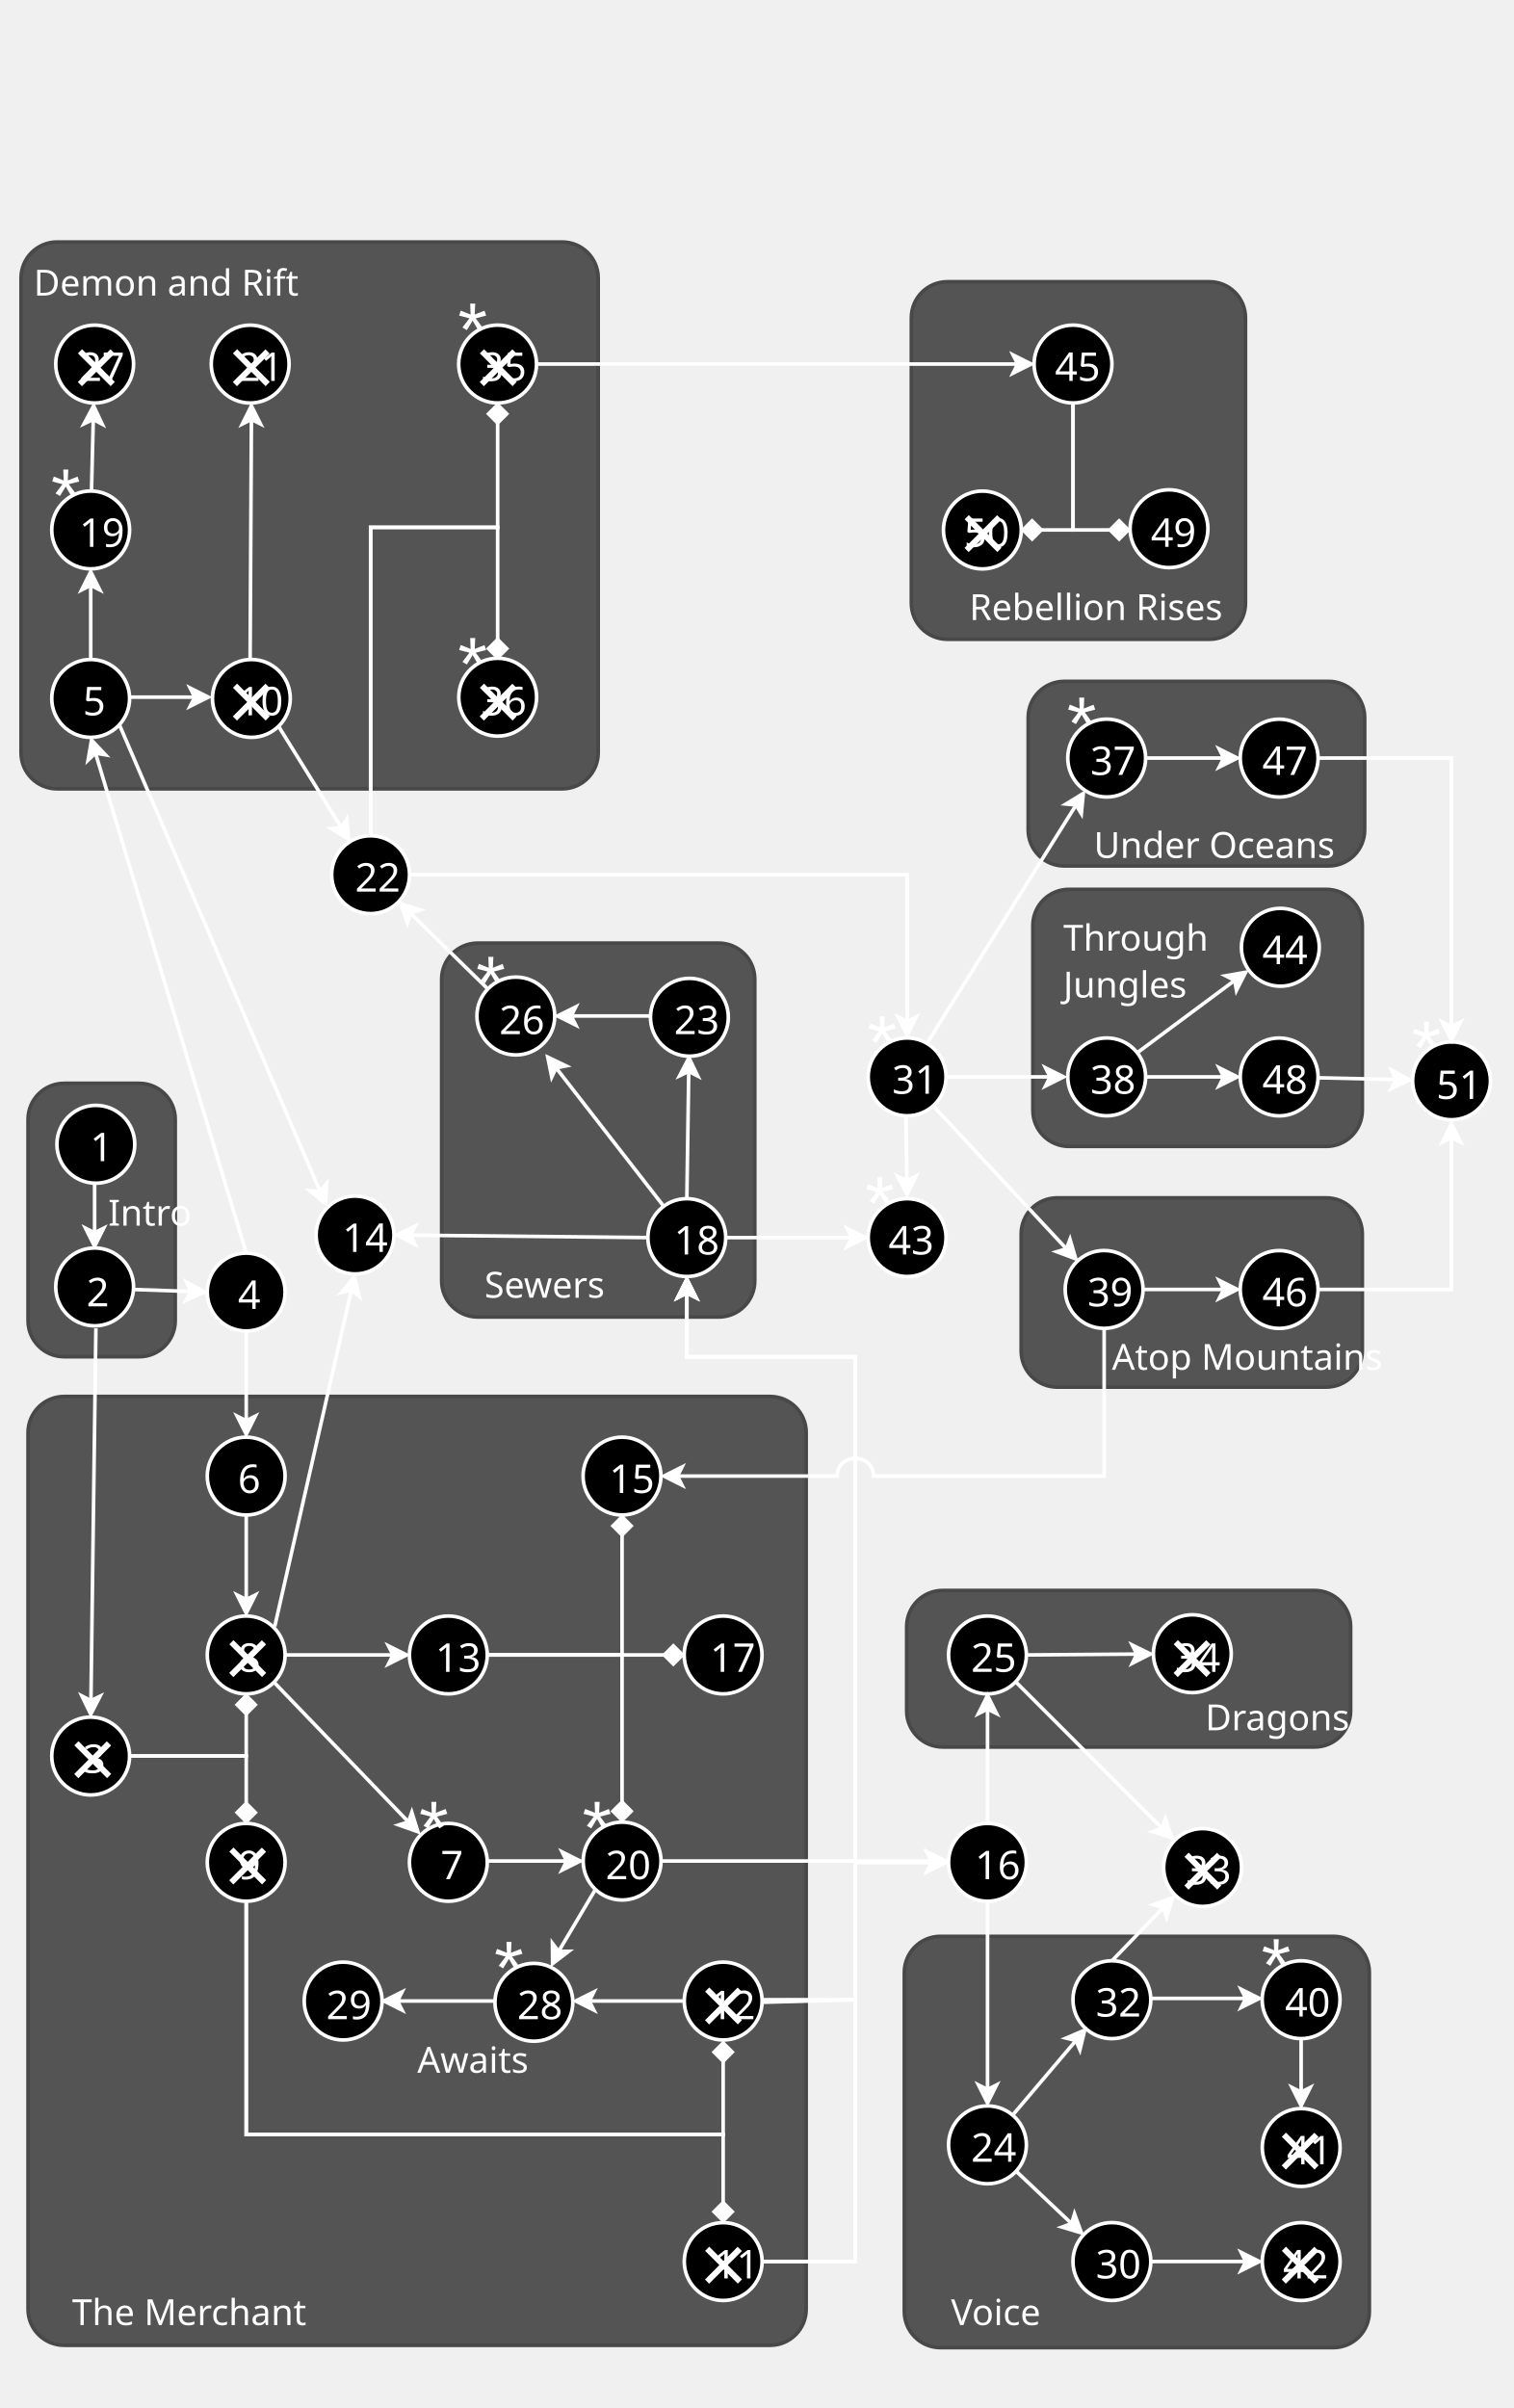
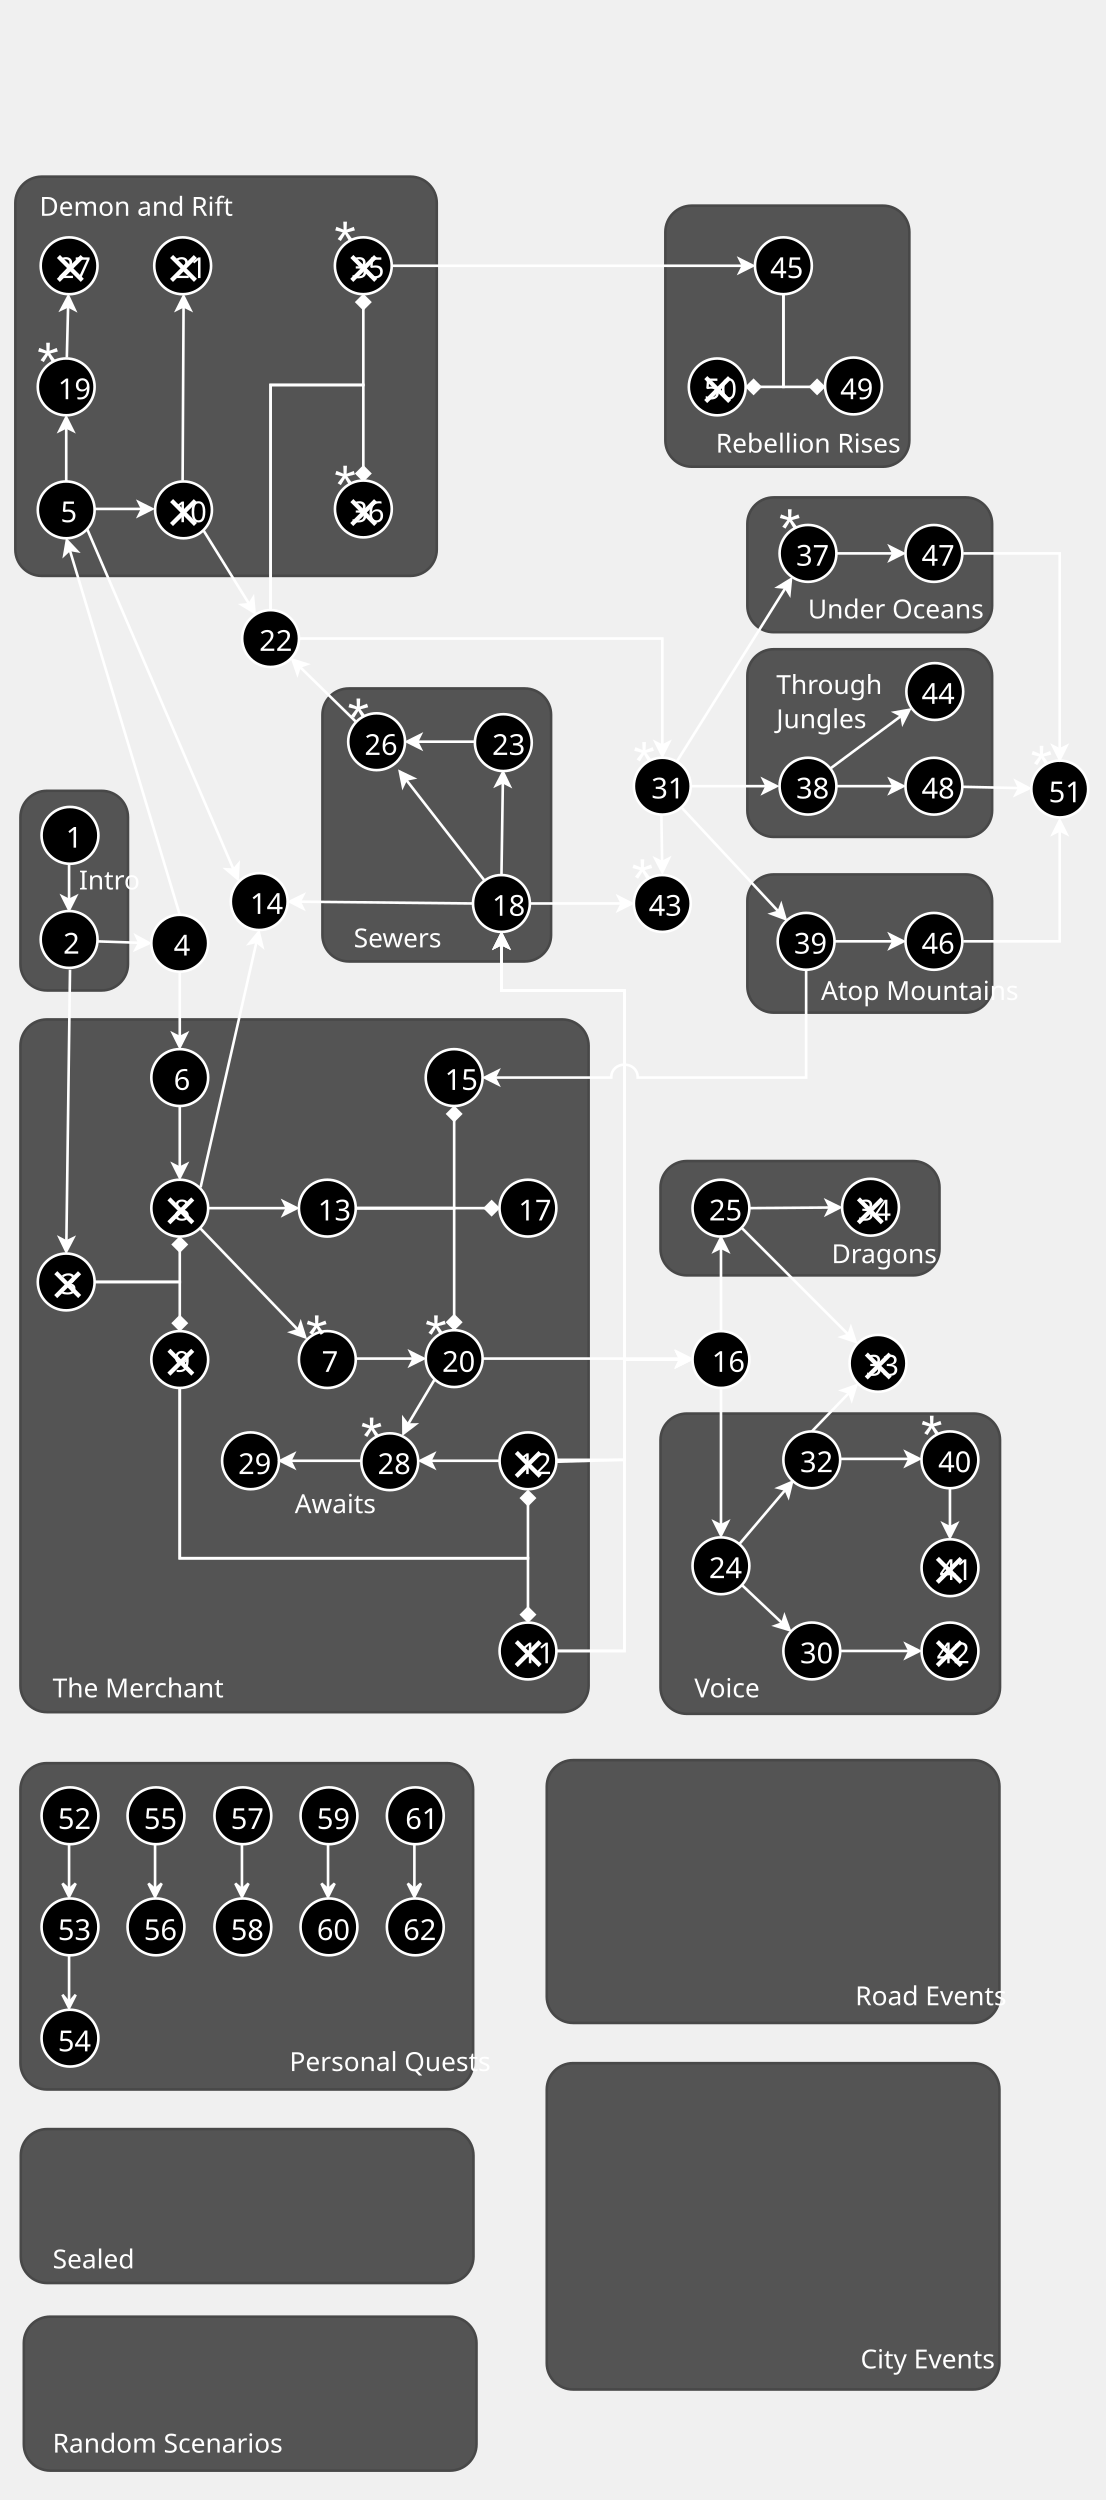
- <svg xmlns="http://www.w3.org/2000/svg" version="1.1" width="420pt" viewBox="0 -60 420 668" style="width:100%;">
+ <svg xmlns="http://www.w3.org/2000/svg" version="1.1" width="420pt" viewBox="0 -60 420 950" style="width:100%;">
  <style>
        text { font-family: Arial, sans-serif; fill: #fff; }
        text.label { font-family: 'Pirata One', 'Nyala', sans-serif; font-size: 10px; }

        circle.node { fill: #000; stroke:#fff; transform: translate(-10.8px, 0); }
        circle.node + text {
        font-family: 'Pirata One', 'Nyala', sans-serif; font-size: 11px; transform: translate(0px, 9px);
        }
        circle.node ~ .blocked { font-size: 23px; transform: translate(-4px, 13px); }
        circle.node ~ .required { font-size: 21px; transform: translate(-6px, 2px); }

        .line { fill: none; }
        .arrow { fill: #fff; }
        .line, .arrow { stroke: #fff; }

        .scenario { cursor: pointer; }
    </style>
  <g id="chapter1" class="chapter">
    <rect width="40.843" height="75.852" x="7.78" y="240.521" rx="10" ry="10" stroke="#000" fill="#111" opacity="0.7" />
-     <text class="label" x="30" y="280">Intro</text>
+     <text class="label" x="30" y="278">Intro</text>
  </g>
  <g id="chapter2" class="chapter">
    <rect width="215.886" height="263.212" x="7.78" y="327.394" rx="10" ry="10" stroke="#000" fill="#111" opacity="0.7" />
    <text class="label" x="20" y="585">The Merchant</text>
-     <text class="label" x="115.774" y="515">Awaits</text>
+     <text class="label" x="112" y="515">Awaits</text>
  </g>
  <g id="chapter3" class="chapter">
    <rect width="160.131" height="151.703" x="5.835" y="7.131" rx="10" ry="10" stroke="#000" fill="#111" opacity="0.7" />
-     <text class="label" x="9.348" y="22">Demon and Rift</text>
+     <text class="label" x="15" y="22">Demon and Rift</text>
  </g>
  <g id="chapter4" class="chapter">
    <rect width="86.873" height="103.729" x="122.53" y="201.623" rx="10" ry="10" stroke="#000" fill="#111" opacity="0.7" />
    <text class="label" x="134.403" y="300">Sewers</text>
  </g>
  <g id="chapter5" class="chapter">
    <rect width="92.708" height="99.191" x="252.839" y="18.153" rx="10" ry="10" stroke="#000" fill="#111" opacity="0.7" />
-     <text class="label" x="268.94" y="112">Rebellion Rises</text>
+     <text class="label" x="272" y="112">Rebellion Rises</text>
  </g>
  <g id="chapter6" class="chapter">
-     <rect width="93.356" height="51.216" x="285.254" y="129.013" rx="10" ry="10" stroke="#000" fill="#111" opacity="0.7" />
-     <text class="label" x="303.456" y="178">Under Oceans</text>
+     <rect width="93" height="51.216" x="284" y="129.013" rx="10" ry="10" stroke="#000" fill="#111" opacity="0.7" />
+     <text class="label" x="307" y="175">Under Oceans</text>
  </g>
  <g id="chapter7" class="chapter">
-     <rect width="91.411" height="71.314" x="286.551" y="186.712" rx="10" ry="10" stroke="#000" fill="#111" opacity="0.7" />
+     <rect width="93" height="71.314" x="284" y="186.712" rx="10" ry="10" stroke="#000" fill="#111" opacity="0.7" />
    <text class="label" x="295" y="203.716">Through</text>
    <text class="label" x="295" y="216.716">Jungles</text>
  </g>
  <g id="chapter8" class="chapter">
-     <rect width="94.653" height="52.513" x="283.309" y="272.288" rx="10" ry="10" stroke="#000" fill="#111" opacity="0.7" />
-     <text class="label" x="308.49" y="320">Atop Mountains</text>
+     <rect width="93" height="52.513" x="284" y="272.288" rx="10" ry="10" stroke="#000" fill="#111" opacity="0.7" />
+     <text class="label" x="312" y="320">Atop Mountains</text>
  </g>
  <g id="chapter9" class="chapter">
-     <rect width="123.178" height="43.436" x="251.542" y="381.203" rx="10" ry="10" stroke="#000" fill="#111" opacity="0.7" />
-     <text class="label" x="334.377" y="420">Dragons</text>
+     <rect width="106" height="43.436" x="251" y="381.203" rx="10" ry="10" stroke="#000" fill="#111" opacity="0.7" />
+     <text class="label" x="316" y="420">Dragons</text>
  </g>
  <g id="chapter10" class="chapter">
-     <rect width="129.013" height="114.102" x="250.894" y="477.153" rx="10" ry="10" stroke="#000" fill="#111" opacity="0.7" />
+     <rect width="129" height="114.102" x="251" y="477.153" rx="10" ry="10" stroke="#000" fill="#111" opacity="0.7" />
    <text class="label" x="263.839" y="585">Voice</text>
+   </g>
+   <g>
+     <rect width="172" height="124" x="7.78" y="610" rx="10" ry="10" stroke="#000" fill="#111" opacity="0.7" />
+     <text class="label" x="110" y="727">Personal Quests</text>
+   </g>
+   <g>
+     <rect stroke="#000" opacity="0.7" fill="#111" ry="10" rx="10" y="820.346" x="9.061" height="58.484" width="172" />
+     <text y="872" x="20" class="label">Random Scenarios
+         </text>
+   </g>
+   <g>
+     <rect stroke="#000" opacity="0.7" fill="#111" ry="10" rx="10" y="749.063" x="7.912" height="58.484" width="172" />
+     <text y="802" x="20" class="label">Sealed
+         </text>
+   </g>
+   <g>
+     <rect stroke="#000" opacity="0.7" fill="#111" ry="10" rx="10" y="608.851" x="207.776" height="99.863" width="172" />
+     <text y="702" x="325" class="label">Road Events</text>
+   </g>
+   <g>
+     <rect stroke="#000" opacity="0.7" fill="#111" ry="10" rx="10" y="724" x="207.776" height="124" width="172" />
+     <text y="840" x="327" class="label">City Events</text>
  </g>
  <g id="edge46-51" class="edge edge46">
    <path class="line" d="M 366.017 297.704 L 402.691 297.704 L 402.691 255.543" />
    <path class="arrow" d="M 402.691 251.768 L 405.208 256.802 L 402.691 255.543 L 400.174 256.802 L 402.691 251.768 Z" />
  </g>
  <g id="edge1-2" class="edge edge1">
    <path class="line" d="M 26.247 268.221 L 26.247 281.977" />
    <path class="arrow" d="M 26.247 285.752 L 23.73 280.719 L 26.247 281.977 L 28.764 280.719 L 26.247 285.752 Z" />
  </g>
  <g id="node1" data-id="1" class="scenario">
    <circle cx="37.393" cy="257.435" r="10.8" class="node" />
    <text x="25" y="253.12">1</text>
  </g>
  <g id="edge2-4" class="edge edge2">
    <path class="line" d="M 37.033 297.718 L 52.954 298.265" />
    <path class="arrow" d="M 56.722 298.394 L 51.609 300.738 L 52.954 298.265 L 51.782 295.705 L 56.722 298.394 Z" />
  </g>
  <g id="edge2-3" class="edge edge2">
    <path class="line" d="M 26.606 308.49 L 25.226 411.773" />
    <path class="arrow" d="M 25.175 415.548 L 22.73 410.486 L 25.226 411.773 L 27.764 410.551 L 25.175 415.548 Z" />
  </g>
  <g id="node2" data-id="2" class="scenario">
    <circle cx="37.06" cy="296.998" r="10.8" class="node" />
    <text x="24" y="293.389">2</text>
  </g>
  <g id="edge4-6" class="edge edge4">
    <path class="line" d="M 68.314 309.209 L 68.314 334.111" />
    <path class="arrow" d="M 68.314 337.886 L 65.797 332.853 L 68.314 334.111 L 70.83 332.853 L 68.314 337.886 Z" />
  </g>
  <g id="node4" data-id="4" class="scenario">
    <circle cx="79.1" cy="298.423" r="10.8" class="node" />
    <text x="66" y="294.108">4</text>
  </g>
  <g id="edge3-8" class="edge edge3">
    <path class="line" d="M 35.955 427.14 L 68.314 427.14 L 68.314 415.426" />
    <path class="arrow" d="M 68.314 410.392 L 70.83 412.909 L 68.314 415.426 L 65.797 412.909 L 68.314 410.392 Z" />
  </g>
  <g id="edge3-9" class="edge edge3">
    <path class="line" d="M 35.955 427.14 L 68.314 427.14 L 68.314 440.292" />
    <path class="arrow" d="M 68.314 445.326 L 65.797 442.809 L 68.314 440.292 L 70.83 442.809 L 68.314 445.326 Z" />
  </g>
  <g id="node3" data-id="3" class="scenario">
    <circle cx="35.955" cy="427.14" r="10.8" class="node" />
    <text x="23" y="422.825">3</text>
    <text x="23" y="422.825" class="blocked">×</text>
  </g>
  <g id="edge8-7" class="edge edge8">
    <path class="line" d="M 75.828 406.473 L 113.314 445.412" />
    <path class="arrow" d="M 115.932 448.13 L 110.632 446.253 L 113.314 445.412 L 114.256 442.759 L 115.932 448.13 Z" />
  </g>
  <g id="edge8-14" class="edge edge8">
    <path class="line" d="M 76.224 391.185 L 97.494 297.855" />
    <path class="arrow" d="M 98.336 294.173 L 99.673 299.638 L 97.494 297.855 L 94.762 298.523 L 98.336 294.173 Z" />
  </g>
  <g id="edge8-13" class="edge edge8">
    <path class="line" d="M 79.1 399.095 L 109.036 399.095" />
    <path class="arrow" d="M 112.811 399.095 L 107.777 401.612 L 109.036 399.095 L 107.777 396.579 L 112.811 399.095 Z" />
  </g>
  <g id="node8" data-id="8" class="scenario">
    <circle cx="79.1" cy="399.095" r="10.8" class="node" />
    <text x="66" y="394.781">8</text>
    <text x="66" y="394.781" class="blocked">×</text>
  </g>
  <g id="edge9-12" class="edge edge9">
    <path class="line" d="M 68.314 467.409 L 68.314 532.127 L 200.626 532.127 L 200.626 511.784" />
    <path class="arrow" d="M 200.626 506.751 L 203.143 509.267 L 200.626 511.784 L 198.11 509.267 L 200.626 506.751 Z" />
  </g>
  <g id="edge9-11" class="edge edge9">
    <path class="line" d="M 68.314 467.05 L 68.314 532.127 L 200.626 532.127 L 200.626 551.032" />
    <path class="arrow" d="M 200.626 556.066 L 198.11 553.549 L 200.626 551.032 L 203.143 553.549 L 200.626 556.066 Z" />
  </g>
  <g id="node9" data-id="9" class="scenario">
    <circle cx="79.1" cy="456.623" r="10.8" class="node" />
    <text x="66" y="452.308">9</text>
    <text x="66" y="452.308" class="blocked">×</text>
  </g>
  <g id="edge5-10" class="edge edge5">
    <path class="line" d="M 35.955 133.391 L 54.025 133.391" />
    <path class="arrow" d="M 57.801 133.391 L 52.767 135.908 L 54.025 133.391 L 52.767 130.875 L 57.801 133.391 Z" />
  </g>
  <g id="edge5-19" class="edge edge5">
    <path class="line" d="M 25.168 122.965 L 25.168 102.377" />
    <path class="arrow" d="M 25.168 98.602 L 27.685 103.635 L 25.168 102.377 L 22.651 103.635 L 25.168 98.602 Z" />
  </g>
  <g id="edge5-14" class="edge edge5">
    <path class="line" d="M 33.078 140.942 L 88.793 270.486" />
    <path class="arrow" d="M 90.289 273.952 L 85.989 270.328 L 88.793 270.486 L 90.613 268.336 L 90.289 273.952 Z" />
  </g>
  <g id="node5" data-id="5" class="scenario">
    <circle cx="35.955" cy="133.751" r="10.8" class="node" />
    <text x="23" y="129.436">5</text>
  </g>
  <g id="edge6-8" class="edge edge6">
    <path class="line" d="M 68.314 360.265 L 68.314 383.729" />
    <path class="arrow" d="M 68.314 387.504 L 65.797 382.47 L 68.314 383.729 L 70.83 382.47 L 68.314 387.504 Z" />
  </g>
  <g id="node6" data-id="6" class="scenario">
    <circle cx="79.1" cy="349.478" r="10.8" class="node" />
    <text x="66" y="345.164">6</text>
  </g>
  <g id="edge10-21" class="edge edge10">
    <path class="line" d="M 69.392 122.605 L 69.752 56.355" />
    <path class="arrow" d="M 69.752 52.58 L 72.269 57.614 L 69.752 56.355 L 67.235 57.614 L 69.752 52.58 Z" />
  </g>
  <g id="edge10-22" class="edge edge10">
    <path class="line" d="M 76.943 140.942 L 94.726 169.59" />
    <path class="arrow" d="M 96.718 172.805 L 91.921 169.849 L 94.726 169.59 L 96.2 167.196 L 96.718 172.805 Z" />
  </g>
  <g id="node10" data-id="10" class="scenario">
    <circle cx="80.538" cy="133.751" r="10.8" class="node" />
    <text x="66" y="129.436">10</text>
    <text x="67" y="129.436" class="blocked">×</text>
  </g>
  <g id="edge19-27" class="edge edge19">
    <path class="line" d="M 25.391 75.864 L 25.88 56.355" />
    <path class="arrow" d="M 25.974 52.58 L 28.361 57.671 L 25.88 56.355 L 23.327 57.549 L 25.974 52.58 Z" />
  </g>
  <g id="node19" data-id="19" class="scenario">
    <circle cx="35.955" cy="87.01" r="10.8" class="node" />
    <text x="22" y="82.695">19</text>
    <text x="20.135" y="82.695" class="required">*</text>
  </g>
  <g id="node14" data-id="14" class="scenario">
    <circle cx="109.302" cy="282.603" r="10.8" class="node" />
    <text x="95" y="278.288">14</text>
  </g>
  <g id="edge7-20" class="edge edge7">
    <path class="line" d="M 135.189 456.263 L 157.215 456.263" />
    <path class="arrow" d="M 160.99 456.263 L 155.956 458.78 L 157.215 456.263 L 155.956 453.746 L 160.99 456.263 Z" />
  </g>
  <g id="node7" data-id="7" class="scenario">
    <circle cx="135.189" cy="456.623" r="10.8" class="node" />
    <text x="122.245" y="452.308">7</text>
    <text x="122.245" y="452.308" class="required">*</text>
  </g>
  <g id="edge13-20" class="edge edge13">
    <path class="line" d="M 135.189 399.095 L 172.582 399.095 L 172.582 439.933" />
    <path class="arrow" d="M 172.582 444.966 L 170.065 442.449 L 172.582 439.933 L 175.099 442.449 L 172.582 444.966 Z" />
  </g>
  <g id="edge13-17" class="edge edge13">
    <path class="line" d="M 135.189 399.095 L 184.296 399.095" />
    <path class="arrow" d="M 189.329 399.095 L 186.813 401.612 L 184.296 399.095 L 186.813 396.579 L 189.329 399.095 Z" />
  </g>
  <g id="node13" data-id="13" class="scenario">
    <circle cx="135.189" cy="399.095" r="10.8" class="node" />
    <text x="120.8" y="394.781">13</text>
  </g>
  <g id="edge20-28" class="edge edge20">
    <path class="line" d="M 165.391 463.814 L 154.971 481.338" />
    <path class="arrow" d="M 153.31 484.725 L 153.267 479.094 L 154.971 481.338 L 157.783 481.309 L 153.31 484.725 Z" />
  </g>
  <g id="edge20-16" class="edge edge20">
    <path class="line" d="M 183.368 456.263 L 258.607 456.263" />
    <path class="arrow" d="M 262.382 456.263 L 257.348 458.78 L 258.607 456.263 L 257.348 453.746 L 262.382 456.263 Z" />
  </g>
  <g id="node20" data-id="20" class="scenario">
    <circle cx="183.395" cy="456.277" r="10.8" class="node" />
    <text x="168" y="452.308">20</text>
    <text x="167.548" y="452.308" class="required">*</text>
  </g>
  <g id="edge20-18" class="edge edge20">
    <path class="line" d="M 237.3 456.623 L 237.3 316.4 L 190.559 316.4 L 190.559 298.689" />
    <path class="arrow" d="M 190.559 294.914 L 193.076 299.947 L 190.559 298.689 L 188.042 299.947 L 190.559 294.914 Z" />
  </g>
  <g id="edge11-18" class="edge edge11">
    <path class="line" d="M 211.413 567.363 L 237.3 567.363 L 237.3 316.4 L 190.559 316.4 L 190.559 298.689" />
    <path class="arrow" d="M 190.559 294.914 L 193.076 299.947 L 190.559 298.689 L 188.042 299.947 L 190.559 294.914 Z" />
  </g>
  <g id="edge11-16" class="edge edge11">
    <path class="line" d="M 211.413 567.363 L 237.3 567.363 L 237.3 456.623 L 258.607 456.623" />
    <path class="arrow" d="M 262.382 456.623 L 257.348 459.14 L 258.607 456.623 L 257.348 454.106 L 262.382 456.623 Z" />
  </g>
  <g id="node11" data-id="11" class="scenario">
    <circle cx="211.44" cy="567.376" r="10.8" class="node" />
    <text x="198" y="563.048">11</text>
    <text x="198" y="563.048" class="blocked">×</text>
  </g>
  <g id="edge12-28" class="edge edge12">
    <path class="line" d="M 189.84 495.094 L 163.5 495.094" />
    <path class="arrow" d="M 159.724 495.094 L 164.758 492.577 L 163.5 495.094 L 164.758 497.611 L 159.724 495.094 Z" />
  </g>
  <g id="edge12-16" class="edge edge12">
    <path class="line" d="M 211.413 495.454 L 211.413 494.735 L 237.3 494.735 L 237.3 456.623 L 258.607 456.623" />
    <path class="arrow" d="M 262.382 456.623 L 257.348 459.14 L 258.607 456.623 L 257.348 454.106 L 262.382 456.623 Z" />
  </g>
  <g id="edge12-18" class="edge edge12">
    <path class="line" d="M 211.413 495.454 L 237.3 494.735 L 237.3 316.4 L 190.559 316.4 L 190.559 298.689" />
    <path class="arrow" d="M 190.559 294.914 L 193.076 299.947 L 190.559 298.689 L 188.042 299.947 L 190.559 294.914 Z" />
  </g>
  <g id="node12" data-id="12" class="scenario">
    <circle cx="211.44" cy="495.108" r="10.8" class="node" />
    <text x="197" y="491.139">12</text>
    <text x="198" y="491.139" class="blocked">×</text>
  </g>
  <g id="edge18-43" class="edge edge18">
    <path class="line" d="M 201.345 283.322 L 236.315 283.322" />
    <path class="arrow" d="M 240.09 283.322 L 235.056 285.839 L 236.315 283.322 L 235.056 280.805 L 240.09 283.322 Z" />
  </g>
  <g id="edge23-26" class="edge edge23">
    <path class="line" d="M 180.492 221.84 L 158.466 221.84" />
    <path class="arrow" d="M 154.691 221.84 L 159.724 219.323 L 158.466 221.84 L 159.724 224.356 L 154.691 221.84 Z" />
  </g>
  <g id="edge18-23" class="edge edge18">
    <path class="line" d="M 190.559 272.176 L 191.084 237.207" />
    <path class="arrow" d="M 191.142 233.431 L 193.579 238.501 L 191.084 237.207 L 188.546 238.422 L 191.142 233.431 Z" />
  </g>
  <g id="edge18-14" class="edge edge18">
    <path class="line" d="M 179.773 283.322 L 113.882 282.646" />
    <path class="arrow" d="M 110.107 282.61 L 115.162 280.143 L 113.882 282.646 L 115.112 285.177 L 110.107 282.61 Z" />
  </g>
  <g id="node18" data-id="18" class="scenario">
    <circle cx="201.345" cy="283.322" r="10.8" class="node" />
    <text x="187" y="279">18</text>
  </g>
  <g id="node28" data-id="28" class="scenario">
    <circle cx="158.919" cy="495.454" r="10.8" class="node" />
    <text x="143.5" y="491.139">28</text>
    <text x="143.099" y="491.139" class="required">*</text>
  </g>
  <g id="node17" data-id="17" class="scenario">
    <circle cx="211.413" cy="399.095" r="10.8" class="node" />
    <text x="197" y="394.781">17</text>
  </g>
  <g id="node43" data-id="43" class="scenario">
    <circle cx="262.468" cy="283.322" r="10.8" class="node" />
    <text x="246.5" y="279">43</text>
    <text x="246" y="279" class="required">*</text>
  </g>
  <g id="edge26-22" class="edge edge26">
    <path class="line" d="M 135.189 214.196 L 113.875 193.335" />
    <path class="arrow" d="M 111.171 190.696 L 116.529 192.407 L 113.875 193.335 L 113.02 196.017 L 111.171 190.696 Z" />
  </g>
  <g id="node26" data-id="26" class="scenario">
    <circle cx="153.913" cy="221.853" r="10.8" class="node" />
    <text x="138.5" y="217.885">26</text>
    <text x="138.065" y="217.885" class="required">*</text>
  </g>
  <g id="node27" data-id="27" class="scenario">
    <circle cx="37.06" cy="41" r="10.8" class="node" />
    <text x="22" y="36.674">27</text>
    <text x="24" y="36.674" class="blocked">×</text>
  </g>
  <g id="node21" data-id="21" class="scenario">
    <circle cx="80.206" cy="41" r="10.8" class="node" />
    <text x="66" y="36.674">21</text>
    <text x="67" y="36.674" class="blocked">×</text>
  </g>
  <g id="edge22-35" class="edge edge22">
    <path class="line" d="M 102.83 171.863 L 102.83 86.291 L 138.065 86.291 L 138.065 57.319" />
    <path class="arrow" d="M 138.065 52.285 L 140.582 54.802 L 138.065 57.319 L 135.549 54.802 L 138.065 52.285 Z" />
  </g>
  <g id="node22" data-id="22" class="scenario">
    <circle cx="113.616" cy="182.649" r="10.8" class="node" />
    <text x="98.5" y="178.335">22</text>
  </g>
  <g id="edge31-43" class="edge edge31">
    <path class="line" d="M 251.322 249.525 L 251.61 267.595" />
    <path class="arrow" d="M 251.667 271.371 L 249.072 266.38 L 251.61 267.595 L 254.105 266.301 L 251.667 271.371 Z" />
  </g>
  <g id="edge31-38" class="edge edge31">
    <path class="line" d="M 262.109 238.738 L 291.325 238.738" />
    <path class="arrow" d="M 295.101 238.738 L 290.067 241.255 L 291.325 238.738 L 290.067 236.221 L 295.101 238.738 Z" />
  </g>
  <g id="edge31-39" class="edge edge31">
    <path class="line" d="M 258.722 246.583 L 295.877 286.443" />
    <path class="arrow" d="M 298.452 289.204 L 293.181 287.241 L 295.877 286.443 L 296.862 283.804 L 298.452 289.204 Z" />
  </g>
  <g id="edge31-37" class="edge edge31">
    <path class="line" d="M 257.053 229.599 L 298.538 163.313" />
    <path class="arrow" d="M 300.544 160.113 L 300.005 165.715 L 298.538 163.313 L 295.741 163.047 L 300.544 160.113 Z" />
  </g>
  <g id="node31" data-id="31" class="scenario">
    <circle cx="262.468" cy="238.738" r="10.8" class="node" />
    <text x="247.5" y="234.424">31</text>
    <text x="246.648" y="234.424" class="required">*</text>
  </g>
  <g id="edge35-45" class="edge edge35">
    <path class="line" d="M 148.852 40.988 L 282.337 40.988" />
    <path class="arrow" d="M 286.112 40.988 L 281.078 43.505 L 282.337 40.988 L 281.078 38.471 L 286.112 40.988 Z" />
  </g>
  <g id="edge22-31" class="edge edge22">
    <path class="line" d="M 113.616 182.649 L 251.682 182.649 L 251.682 223.371" />
    <path class="arrow" d="M 251.682 227.146 L 249.165 222.113 L 251.682 223.371 L 254.199 222.113 L 251.682 227.146 Z" />
  </g>
  <g id="edge22-36" class="edge edge22">
    <path class="line" d="M 102.83 171.863 L 102.83 86.291 L 138.065 86.291 L 138.065 117.42" />
    <path class="arrow" d="M 138.065 122.454 L 135.549 119.937 L 138.065 117.42 L 140.582 119.937 L 138.065 122.454 Z" />
  </g>
  <g id="node35" data-id="35" class="scenario">
    <circle cx="148.852" cy="40.988" r="10.8" class="node" />
    <text x="133.5" y="36.674">35</text>
    <text x="135.5" y="36.674" class="blocked">×</text>
    <text x="133.032" y="36.674" class="required">*</text>
  </g>
  <g id="node36" data-id="36" class="scenario">
    <circle cx="148.879" cy="133.405" r="10.8" class="node" />
    <text x="133.5" y="129.436">36</text>
    <text x="135.5" y="129.436" class="blocked">×</text>
    <text x="133.032" y="129.436" class="required">*</text>
  </g>
  <g id="edge45-50" class="edge edge45">
    <path class="line" d="M 297.704 51.775 L 297.704 87.01 L 288.866 87.01" />
    <path class="arrow" d="M 283.832 87.01 L 286.349 84.493 L 288.866 87.01 L 286.349 89.527 L 283.832 87.01 Z" />
  </g>
  <g id="edge45-49" class="edge edge45">
    <path class="line" d="M 297.704 51.775 L 297.704 87.01 L 307.979 87.01" />
    <path class="arrow" d="M 313.013 87.01 L 310.496 89.527 L 307.979 87.01 L 310.496 84.493 L 313.013 87.01 Z" />
  </g>
  <g id="node45" data-id="45" class="scenario">
    <circle cx="308.49" cy="40.988" r="10.8" class="node" />
    <text x="292.67" y="36.674">45</text>
  </g>
  <g id="node49" data-id="49" class="scenario">
    <circle cx="335.124" cy="86.664" r="10.8" class="node" />
    <text x="319.276" y="82.695">49</text>
  </g>
  <g id="node50" data-id="50" class="scenario">
    <circle cx="283.349" cy="87.024" r="10.8" class="node" />
    <text x="267.502" y="82.695">50</text>
    <text x="270" y="82.695" class="blocked">×</text>
  </g>
  <g id="node29" data-id="29" class="scenario">
    <circle cx="106" cy="495.108" r="10.8" class="node" />
    <text x="90.5" y="491.139">29</text>
  </g>
  <g id="edge37-47" class="edge edge37">
    <path class="line" d="M 317.838 150.29 L 332.22 150.29 L 330.063 150.29 L 339.504 150.29" />
    <path class="arrow" d="M 343.28 150.29 L 338.246 152.807 L 339.504 150.29 L 338.246 147.773 L 343.28 150.29 Z" />
  </g>
  <g id="node37" data-id="37" class="scenario">
    <circle cx="317.838" cy="150.29" r="10.8" class="node" />
    <text x="302.5" y="145.975">37</text>
    <text x="302" y="145.975" class="required">*</text>
  </g>
  <g id="edge38-48" class="edge edge38">
    <path class="line" d="M 317.479 238.738 L 339.504 238.738" />
    <path class="arrow" d="M 343.28 238.738 L 338.246 241.255 L 339.504 238.738 L 338.246 236.221 L 343.28 238.738 Z" />
  </g>
  <g id="edge38-44" class="edge edge38">
    <path class="line" d="M 315.285 232.216 L 342.553 211.966" />
    <path class="arrow" d="M 345.581 209.716 L 343.042 214.735 L 342.553 211.966 L 340.037 210.694 L 345.581 209.716 Z" />
  </g>
  <g id="node38" data-id="38" class="scenario">
    <circle cx="317.838" cy="238.738" r="10.8" class="node" />
    <text x="302.5" y="234.424">38</text>
  </g>
  <g id="edge39-46" class="edge edge39">
    <path class="line" d="M 317.119 297.704 L 339.504 297.704" />
    <path class="arrow" d="M 343.28 297.704 L 338.246 300.22 L 339.504 297.704 L 338.246 295.187 L 343.28 297.704 Z" />
  </g>
  <g id="edge39-15" class="edge edge39">
    <path class="line" d="M 306.333 308.49 L 306.333 349.478 L 242.334 349.478 C 242.334 342.934 232.266 342.934 232.266 349.478 L 187.949 349.478" />
    <path class="arrow" d="M 184.174 349.478 L 189.207 346.961 L 187.949 349.478 L 189.207 351.995 L 184.174 349.478 Z" />
  </g>
  <g id="node39" data-id="39" class="scenario">
    <circle cx="317.119" cy="297.704" r="10.8" class="node" />
    <text x="301.7" y="293.389">39</text>
  </g>
  <g id="node15" data-id="15" class="scenario">
    <circle cx="183.368" cy="349.478" r="10.8" class="node" />
    <text x="169" y="345.164">15</text>
  </g>
  <g id="edge13-15" class="edge edge13">
    <path class="line" d="M 135.189 399.095 L 172.582 399.095 L 172.582 365.809" />
    <path class="arrow" d="M 172.582 360.775 L 175.099 363.292 L 172.582 365.809 L 170.065 363.292 L 172.582 360.775 Z" />
  </g>
  <g id="edge28-29" class="edge edge28">
    <path class="line" d="M 137.346 495.094 L 110.287 495.094" />
    <path class="arrow" d="M 106.512 495.094 L 111.545 492.577 L 110.287 495.094 L 111.545 497.611 L 106.512 495.094 Z" />
  </g>
  <g id="node23" data-id="23" class="scenario">
    <circle cx="202.065" cy="222.199" r="10.8" class="node" />
    <text x="187" y="217.885">23</text>
  </g>
  <g id="edge48-51" class="edge edge48">
    <path class="line" d="M 365.658 238.983 L 387.324 239.472" />
    <path class="arrow" d="M 391.099 239.558 L 386.015 241.96 L 387.324 239.472 L 386.123 236.926 L 391.099 239.558 Z" />
  </g>
  <g id="node48" data-id="48" class="scenario">
    <circle cx="365.685" cy="238.752" r="10.8" class="node" />
    <text x="350.197" y="234.424">48</text>
  </g>
  <g id="node44" data-id="44" class="scenario">
    <circle cx="366.017" cy="202.784" r="10.8" class="node" />
    <text x="350.197" y="198.469">44</text>
  </g>
  <g id="node51" data-id="51" class="scenario">
    <circle cx="413.505" cy="239.83" r="10.8" class="node" />
    <text x="398.5" y="235.862">51</text>
    <text x="397.657" y="235.862" class="required">*</text>
  </g>
  <g id="node46" data-id="46" class="scenario">
    <circle cx="365.685" cy="297.717" r="10.8" class="node" />
    <text x="350.197" y="293.389">46</text>
  </g>
  <g id="edge47-51" class="edge edge47">
    <path class="line" d="M 366.017 150.29 L 402.691 150.29 L 402.691 224.809" />
    <path class="arrow" d="M 402.691 228.585 L 400.174 223.551 L 402.691 224.809 L 405.208 223.551 L 402.691 228.585 Z" />
  </g>
  <g id="node47" data-id="47" class="scenario">
    <circle cx="365.685" cy="150.304" r="10.8" class="node" />
    <text x="350.197" y="145.975">47</text>
  </g>
  <g id="node16" data-id="16" class="scenario">
    <circle cx="284.76" cy="456.623" r="10.8" class="node" />
    <text x="270.5" y="452.308">16</text>
  </g>
  <g id="node24" data-id="24" class="scenario">
    <circle cx="284.76" cy="535" r="10.8" class="node" />
    <text x="269.4" y="530.689">24</text>
  </g>
  <g id="edge16-24" class="edge edge16">
    <path class="line" d="M 273.974 467.05 L 273.974 519.637" />
    <path class="arrow" d="M 273.974 523.412 L 271.457 518.378 L 273.974 519.637 L 276.49 518.378 L 273.974 523.412 Z" />
  </g>
  <g id="node25" data-id="25" class="scenario">
    <circle cx="284.76" cy="399.095" r="10.8" class="node" />
    <text x="269.4" y="394.781">25</text>
  </g>
  <g id="edge16-25" class="edge edge16">
    <path class="line" d="M 273.974 445.477 L 273.974 414.103" />
    <path class="arrow" d="M 273.974 410.328 L 276.49 415.361 L 273.974 414.103 L 271.457 415.361 L 273.974 410.328 Z" />
  </g>
  <g id="node30" data-id="30" class="scenario">
    <circle cx="319.276" cy="567.363" r="10.8" class="node" />
    <text x="304" y="563.048">30</text>
  </g>
  <g id="edge24-30" class="edge edge24">
    <path class="line" d="M 281.912 542.302 L 297.294 556.842" />
    <path class="arrow" d="M 300.034 559.431 L 294.648 557.806 L 297.294 556.842 L 298.106 554.146 L 300.034 559.431 Z" />
  </g>
  <g id="node32" data-id="32" class="scenario">
    <circle cx="319.276" cy="494.735" r="10.8" class="node" />
    <text x="304" y="490.42">32</text>
  </g>
  <g id="edge24-32" class="edge edge24">
    <path class="line" d="M 280.934 526.763 L 298.509 506.053" />
    <path class="arrow" d="M 300.947 503.177 L 299.609 508.642 L 298.509 506.053 L 295.776 505.384 L 300.947 503.177 Z" />
  </g>
  <g id="node42" data-id="42" class="scenario">
    <circle cx="371.797" cy="567.376" r="10.8" class="node" />
    <text x="355.95" y="563.048">42</text>
    <text x="358" y="563.048" class="blocked">×</text>
  </g>
  <g id="edge30-42" class="edge edge30">
    <path class="line" d="M 319.276 567.363 L 345.617 567.363" />
    <path class="arrow" d="M 349.392 567.363 L 344.358 569.88 L 345.617 567.363 L 344.358 564.846 L 349.392 567.363 Z" />
  </g>
  <g id="node40" data-id="40" class="scenario">
    <circle cx="371.77" cy="494.735" r="10.8" class="node" />
    <text x="356.5" y="490.42">40</text>
    <text x="355.95" y="490.42" class="required">*</text>
  </g>
  <g id="edge32-40" class="edge edge32">
    <path class="line" d="M 319.276 494.375 L 345.617 494.375" />
    <path class="arrow" d="M 349.392 494.375 L 344.358 496.892 L 345.617 494.375 L 344.358 491.858 L 349.392 494.375 Z" />
  </g>
  <g id="node33" data-id="33" class="scenario">
    <circle cx="344.445" cy="458.061" r="10.8" class="node" />
    <text x="329" y="453.746">33</text>
    <text x="331" y="453.746" class="blocked">×</text>
  </g>
  <g id="edge25-33" class="edge edge25">
    <path class="line" d="M 281.603 406.365 L 322.433 447.195" />
    <path class="arrow" d="M 325.101 449.863 L 319.765 448.087 L 322.433 447.195 L 323.325 444.528 L 325.101 449.863 Z" />
  </g>
  <g id="edge32-33" class="edge edge32">
    <path class="line" d="M 308.49 483.948 L 322.714 469.2" />
    <path class="arrow" d="M 325.331 466.481 L 323.648 471.853 L 322.714 469.2 L 320.031 468.358 L 325.331 466.481 Z" />
  </g>
  <g id="node41" data-id="41" class="scenario">
    <circle cx="371.797" cy="535.736" r="10.8" class="node" />
    <text x="357" y="531.408">41</text>
    <text x="358" y="531.408" class="blocked">×</text>
  </g>
  <g id="edge40-41" class="edge edge40">
    <path class="line" d="M 360.984 505.161 L 360.984 520.356" />
    <path class="arrow" d="M 360.984 524.131 L 358.467 519.097 L 360.984 520.356 L 363.5 519.097 L 360.984 524.131 Z" />
  </g>
  <g id="node34" data-id="34" class="scenario">
    <circle cx="341.595" cy="398.75" r="10.8" class="node" />
    <text x="326" y="394.781">34</text>
    <text x="328" y="394.781" class="blocked">×</text>
  </g>
  <g id="edge25-34" class="edge edge25">
    <path class="line" d="M 284.76 399.095 L 315.415 398.858" />
    <path class="arrow" d="M 319.19 398.829 L 314.178 401.382 L 315.415 398.858 L 314.135 396.349 L 319.19 398.829 Z" />
  </g>
  <g id="edge4-5" class="edge edge4">
    <path class="line" d="M 68.314 287.636 L 26.491 148.924" />
    <path class="arrow" d="M 25.398 145.307 L 29.26 149.398 L 26.491 148.924 L 24.442 150.851 L 25.398 145.307 Z" />
  </g>
  <g id="edge18-26" class="edge edge18">
    <path class="line" d="M 183.972 274.419 L 154.288 236.243" />
    <path class="arrow" d="M 151.965 233.259 L 157.042 235.689 L 154.288 236.243 L 153.073 238.781 L 151.965 233.259 Z" />
  </g>
+   <g class="scenario" data-id="52" id="node52">
+     <circle class="node" r="10.8" cy="630" cx="37.393" />
+     <text y="626" x="22">52</text>
+   </g>
+   <g class="edge edge52" id="edge52-53">
+     <path d="m26.247,640.8l0,19" class="line" />
+     <path d="m26.247,660.752l-2.517,-5.034l2.517,2.258l2.517,-2.258l-2.517,5.034z" class="arrow" />
+   </g>
+   <g class="scenario" data-id="53" id="node53">
+     <circle class="node" r="10.8" cy="672.219" cx="37.393" />
+     <text y="668.219" x="22">53</text>
+   </g>
+   <g class="edge edge53" id="edge53-54">
+     <path d="m26.247,683l0,19" class="line" />
+     <path d="m26.247,703l-2.517,-5l2.517,3l2.517,-3l-2.517,5z" class="arrow" />
+   </g>
+   <g class="scenario" data-id="54" id="node54">
+     <circle class="node" r="10.8" cy="714.5" cx="37.393" />
+     <text y="710.5" x="22">54</text>
+   </g>
+   <g class="scenario" data-id="55" id="node55">
+     <circle class="node" r="10.8" cy="630" cx="70.07" />
+     <text y="626" x="54.677">55</text>
+   </g>
+   <g class="edge edge55" id="edge55-56">
+     <path d="m58.924,640.8l0,19" class="line" />
+     <path d="m58.924,660.752l-2.517,-5.034l2.517,2.258l2.517,-2.258l-2.517,5.034z" class="arrow" />
+   </g>
+   <g class="scenario" data-id="56" id="node56">
+     <circle class="node" r="10.8" cy="672.219" cx="70.07" />
+     <text y="668.219" x="54.677">56</text>
+   </g>
+   <g class="scenario" data-id="57" id="node57">
+     <circle class="node" r="10.8" cy="630" cx="103.086" />
+     <text y="626" x="87.693">57</text>
+   </g>
+   <g class="edge edge57" id="edge57-58">
+     <path d="m91.94,640.8l0,19" class="line" />
+     <path d="m91.94,660.752l-2.517,-5.034l2.517,2.258l2.517,-2.258l-2.517,5.034z" class="arrow" />
+   </g>
+   <g class="scenario" data-id="58" id="node58">
+     <circle class="node" r="10.8" cy="672.219" cx="103.086" />
+     <text y="668.219" x="87.693">58</text>
+   </g>
+   <g class="scenario" data-id="59" id="node59">
+     <circle class="node" r="10.8" cy="630" cx="135.803" />
+     <text y="626" x="120.41">59</text>
+   </g>
+   <g class="edge edge59" id="edge59-60">
+     <path d="m124.657,640.8l0,19" class="line" />
+     <path d="m124.657,660.752l-2.517,-5.034l2.517,2.258l2.517,-2.258l-2.517,5.034z" class="arrow" />
+   </g>
+   <g class="scenario" data-id="60" id="node60">
+     <circle class="node" r="10.8" cy="672.219" cx="135.803" />
+     <text y="668.219" x="120.41">60</text>
+   </g>
+   <g class="scenario" data-id="61" id="node61">
+     <circle class="node" r="10.8" cy="630" cx="168.613" />
+     <text y="626" x="154">61</text>
+   </g>
+   <g class="edge edge61" id="edge61-62">
+     <path d="m157.467,640.8l0,19" class="line" />
+     <path d="m157.467,660.752l-2.517,-5.034l2.517,2.258l2.517,-2.258l-2.517,5.034z" class="arrow" />
+   </g>
+   <g class="scenario" data-id="62" id="node62">
+     <circle class="node" r="10.8" cy="672.219" cx="168.613" />
+     <text y="668.219" x="153.22">62</text>
+   </g>
</svg>
